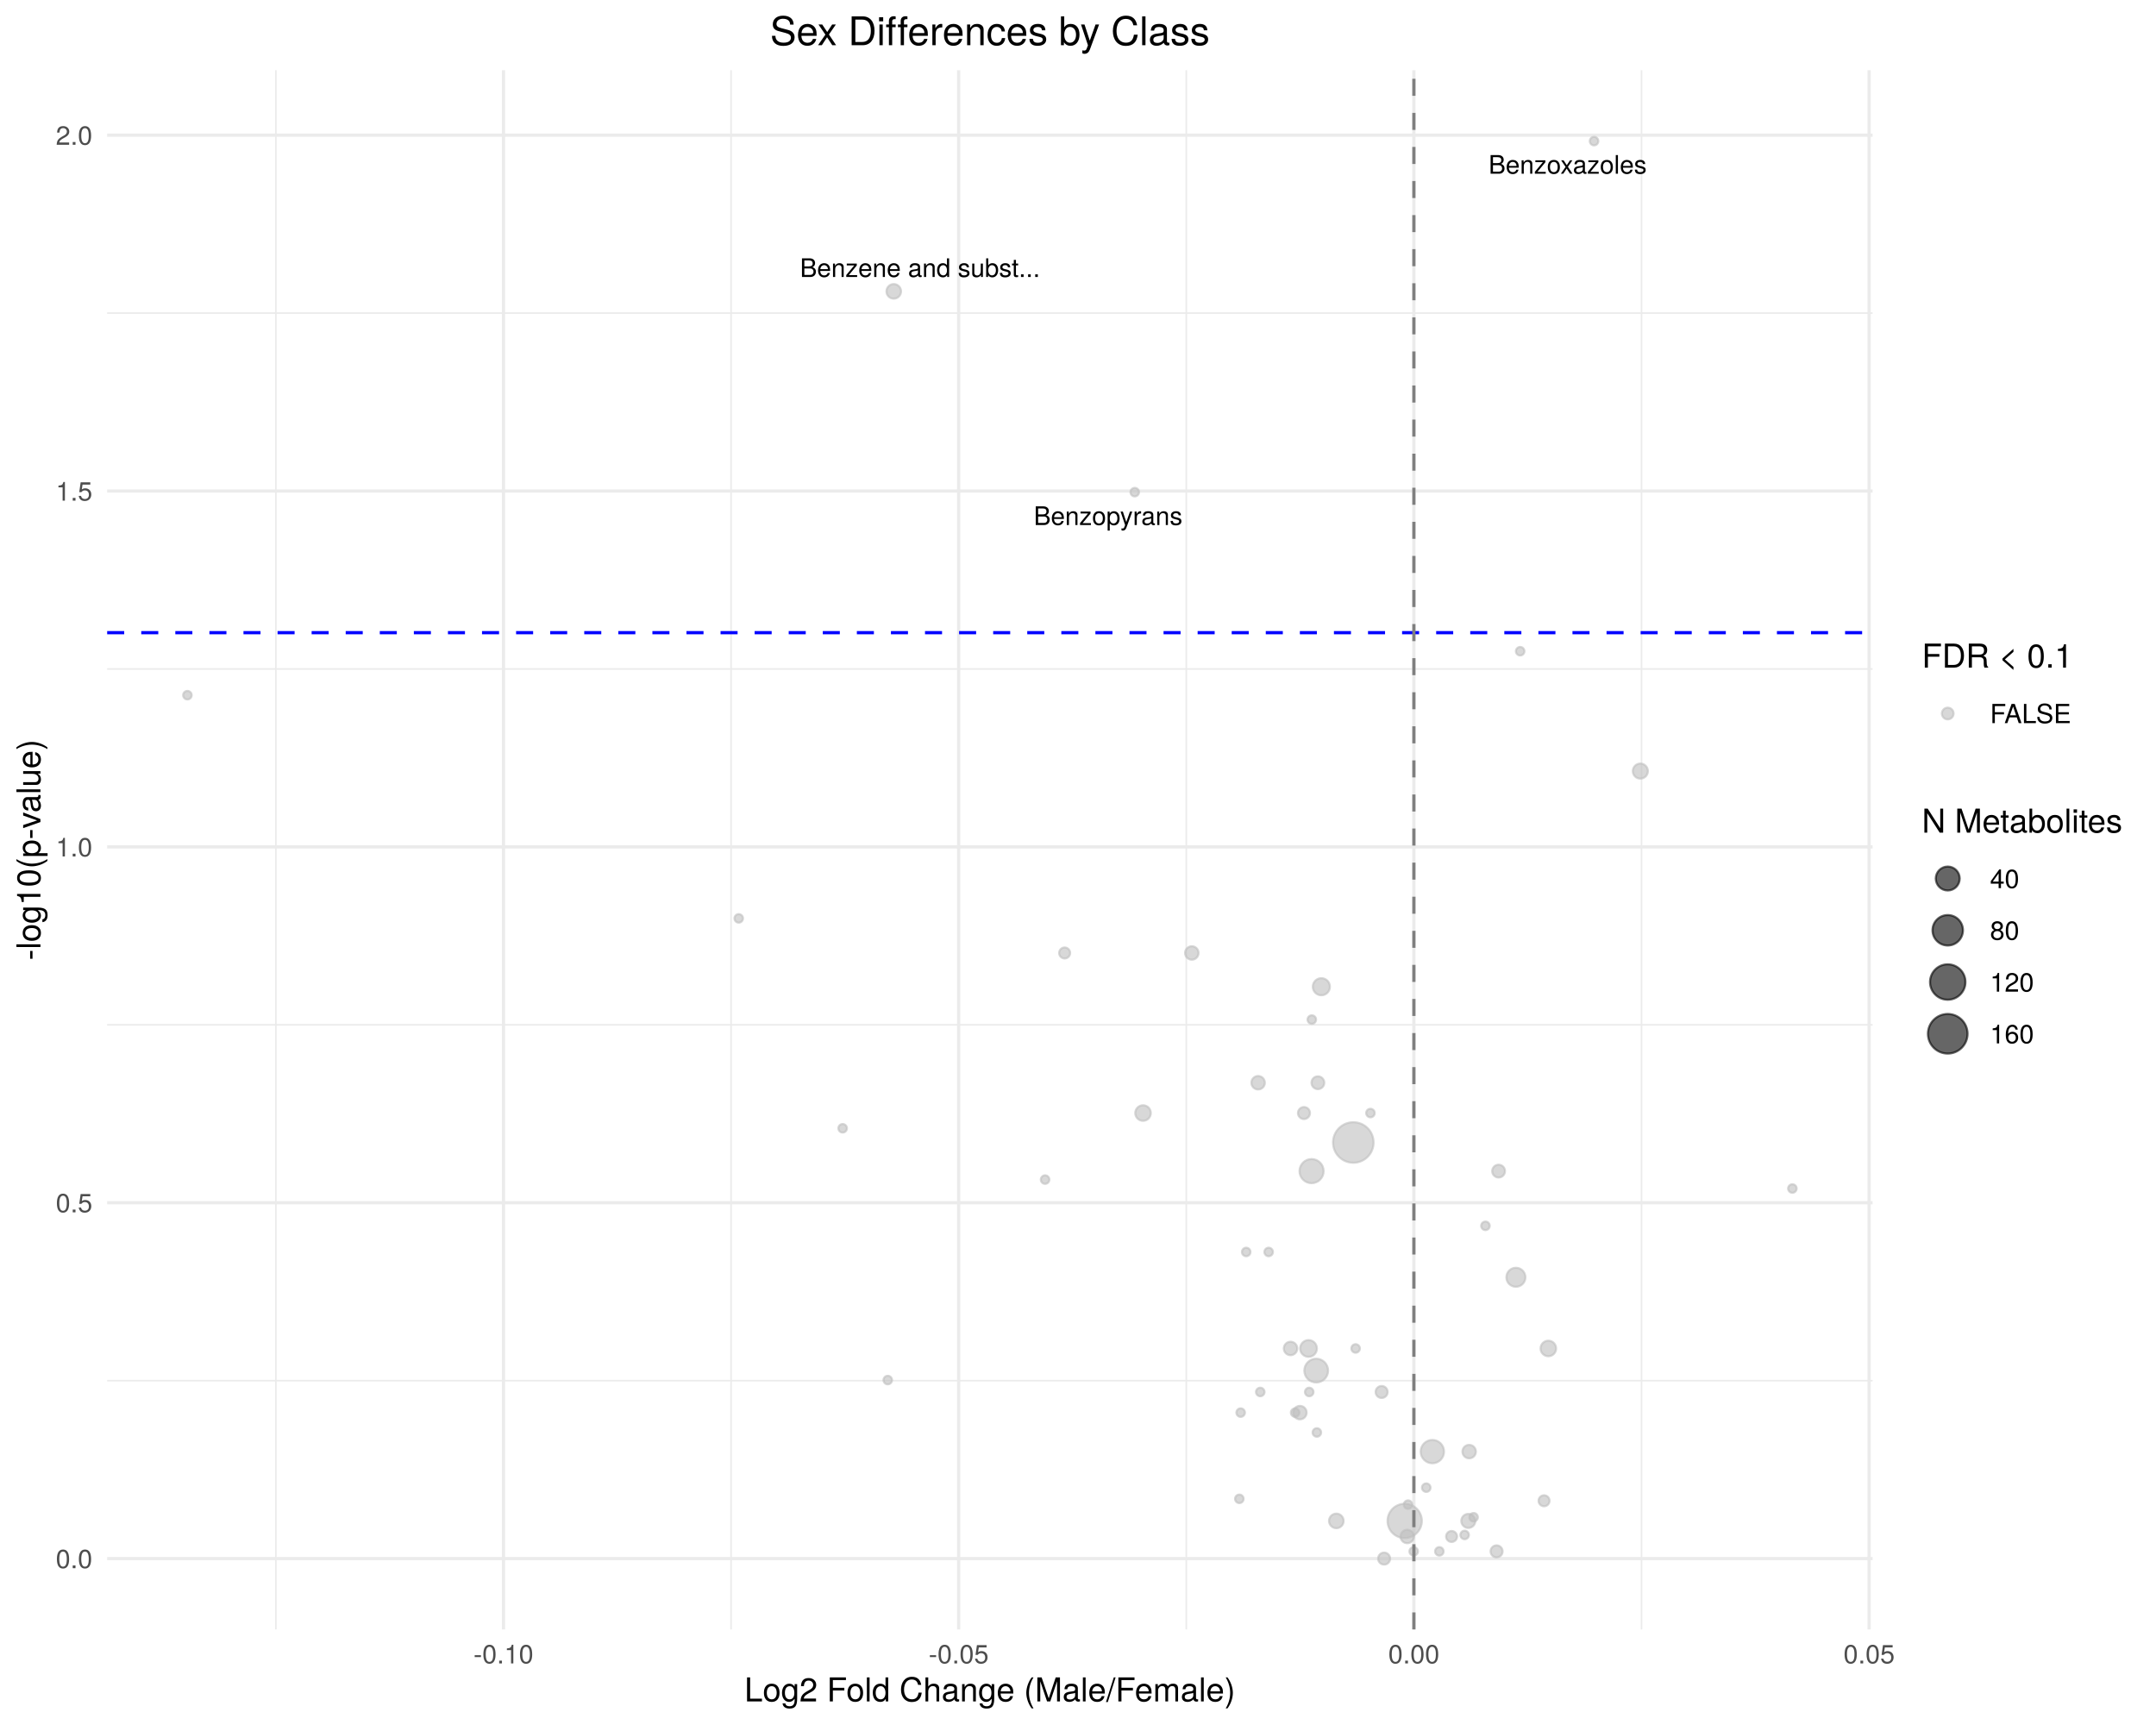
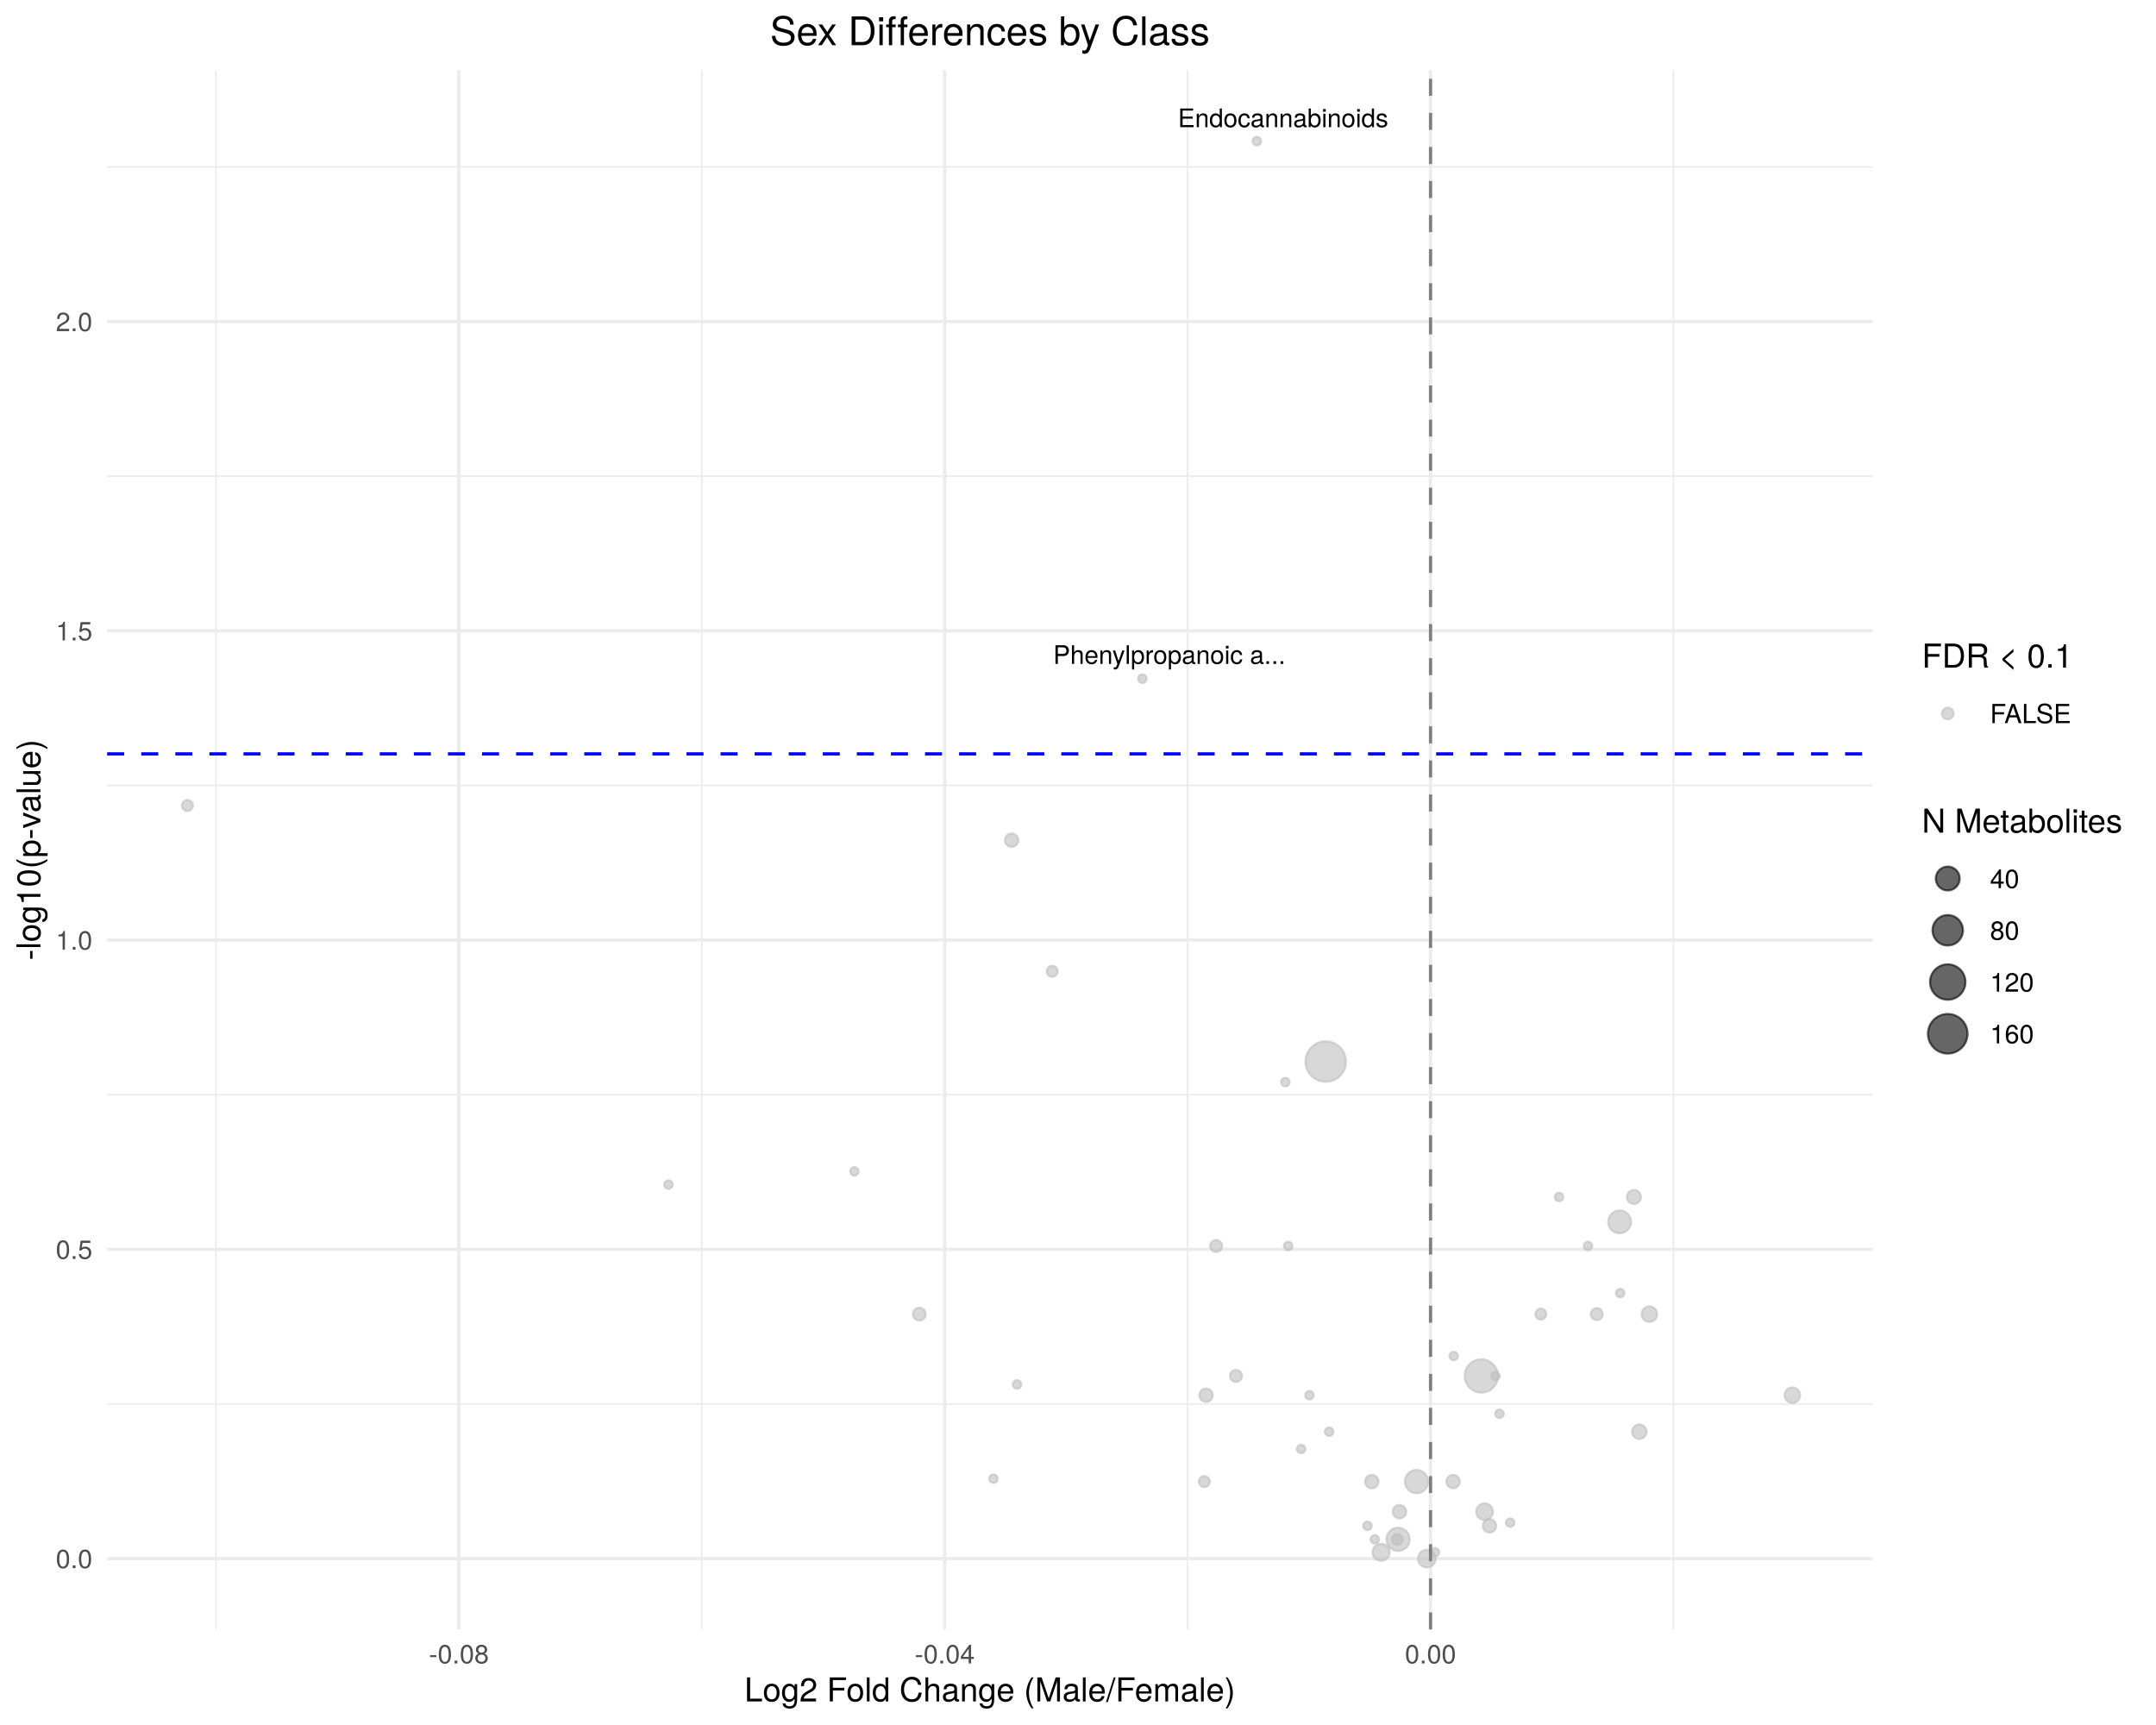
<svg xmlns="http://www.w3.org/2000/svg" class="svglite" width="720.00pt" height="576.00pt" viewBox="0 0 720.00 576.00">
  <defs>
    <style type="text/css">
    .svglite line, .svglite polyline, .svglite polygon, .svglite path, .svglite rect, .svglite circle {
      fill: none;
      stroke: #000000;
      stroke-linecap: round;
      stroke-linejoin: round;
      stroke-miterlimit: 10.00;
    }
    .svglite text {
      white-space: pre;
    }
  </style>
  </defs>
  <rect width="100%" height="100%" style="stroke: none; fill: none;" />
  <defs>
    <clipPath id="cpMC4wMHw3MjAuMDB8MC4wMHw1NzYuMDA=">
      <rect x="0.00" y="0.00" width="720.00" height="576.00" />
    </clipPath>
  </defs>
  <g clip-path="url(#cpMC4wMHw3MjAuMDB8MC4wMHw1NzYuMDA=)">
</g>
  <defs>
    <clipPath id="cpMzUuNzl8NjI1LjM3fDIzLjQ1fDU0NC4wOQ==">
      <rect x="35.79" y="23.45" width="589.57" height="520.64" />
    </clipPath>
  </defs>
  <g clip-path="url(#cpMzUuNzl8NjI1LjM3fDIzLjQ1fDU0NC4wOQ==)">
-     <polyline points="35.79,461.02 625.37,461.02 " style="stroke-width: 0.53; stroke: #EBEBEB; stroke-linecap: butt;" />
-     <polyline points="35.79,342.20 625.37,342.20 " style="stroke-width: 0.53; stroke: #EBEBEB; stroke-linecap: butt;" />
-     <polyline points="35.79,223.37 625.37,223.37 " style="stroke-width: 0.53; stroke: #EBEBEB; stroke-linecap: butt;" />
-     <polyline points="35.79,104.55 625.37,104.55 " style="stroke-width: 0.53; stroke: #EBEBEB; stroke-linecap: butt;" />
-     <polyline points="92.13,544.09 92.13,23.45 " style="stroke-width: 0.53; stroke: #EBEBEB; stroke-linecap: butt;" />
-     <polyline points="244.14,544.09 244.14,23.45 " style="stroke-width: 0.53; stroke: #EBEBEB; stroke-linecap: butt;" />
-     <polyline points="396.16,544.09 396.16,23.45 " style="stroke-width: 0.53; stroke: #EBEBEB; stroke-linecap: butt;" />
-     <polyline points="548.18,544.09 548.18,23.45 " style="stroke-width: 0.53; stroke: #EBEBEB; stroke-linecap: butt;" />
+     <polyline points="35.79,468.80 625.37,468.80 " style="stroke-width: 0.53; stroke: #EBEBEB; stroke-linecap: butt;" />
+     <polyline points="35.79,365.53 625.37,365.53 " style="stroke-width: 0.53; stroke: #EBEBEB; stroke-linecap: butt;" />
+     <polyline points="35.79,262.27 625.37,262.27 " style="stroke-width: 0.53; stroke: #EBEBEB; stroke-linecap: butt;" />
+     <polyline points="35.79,159.00 625.37,159.00 " style="stroke-width: 0.53; stroke: #EBEBEB; stroke-linecap: butt;" />
+     <polyline points="35.79,55.74 625.37,55.74 " style="stroke-width: 0.53; stroke: #EBEBEB; stroke-linecap: butt;" />
+     <polyline points="72.13,544.09 72.13,23.45 " style="stroke-width: 0.53; stroke: #EBEBEB; stroke-linecap: butt;" />
+     <polyline points="234.37,544.09 234.37,23.45 " style="stroke-width: 0.53; stroke: #EBEBEB; stroke-linecap: butt;" />
+     <polyline points="396.61,544.09 396.61,23.45 " style="stroke-width: 0.53; stroke: #EBEBEB; stroke-linecap: butt;" />
+     <polyline points="558.85,544.09 558.85,23.45 " style="stroke-width: 0.53; stroke: #EBEBEB; stroke-linecap: butt;" />
    <polyline points="35.79,520.43 625.37,520.43 " style="stroke-width: 1.07; stroke: #EBEBEB; stroke-linecap: butt;" />
-     <polyline points="35.79,401.61 625.37,401.61 " style="stroke-width: 1.07; stroke: #EBEBEB; stroke-linecap: butt;" />
-     <polyline points="35.79,282.79 625.37,282.79 " style="stroke-width: 1.07; stroke: #EBEBEB; stroke-linecap: butt;" />
-     <polyline points="35.79,163.96 625.37,163.96 " style="stroke-width: 1.07; stroke: #EBEBEB; stroke-linecap: butt;" />
-     <polyline points="35.79,45.14 625.37,45.14 " style="stroke-width: 1.07; stroke: #EBEBEB; stroke-linecap: butt;" />
-     <polyline points="168.14,544.09 168.14,23.45 " style="stroke-width: 1.07; stroke: #EBEBEB; stroke-linecap: butt;" />
-     <polyline points="320.15,544.09 320.15,23.45 " style="stroke-width: 1.07; stroke: #EBEBEB; stroke-linecap: butt;" />
-     <polyline points="472.17,544.09 472.17,23.45 " style="stroke-width: 1.07; stroke: #EBEBEB; stroke-linecap: butt;" />
-     <polyline points="624.19,544.09 624.19,23.45 " style="stroke-width: 1.07; stroke: #EBEBEB; stroke-linecap: butt;" />
-     <circle cx="532.34" cy="47.12" r="1.42" style="stroke-width: 0.71; stroke: #BEBEBE; stroke-opacity: 0.60; fill: #BEBEBE; fill-opacity: 0.60;" />
-     <circle cx="298.47" cy="97.29" r="2.43" style="stroke-width: 0.71; stroke: #BEBEBE; stroke-opacity: 0.60; fill: #BEBEBE; fill-opacity: 0.60;" />
-     <circle cx="378.95" cy="164.33" r="1.42" style="stroke-width: 0.71; stroke: #BEBEBE; stroke-opacity: 0.60; fill: #BEBEBE; fill-opacity: 0.60;" />
-     <circle cx="507.66" cy="217.45" r="1.42" style="stroke-width: 0.71; stroke: #BEBEBE; stroke-opacity: 0.60; fill: #BEBEBE; fill-opacity: 0.60;" />
-     <circle cx="62.59" cy="232.13" r="1.42" style="stroke-width: 0.71; stroke: #BEBEBE; stroke-opacity: 0.60; fill: #BEBEBE; fill-opacity: 0.60;" />
-     <circle cx="547.80" cy="257.48" r="2.51" style="stroke-width: 0.71; stroke: #BEBEBE; stroke-opacity: 0.60; fill: #BEBEBE; fill-opacity: 0.60;" />
-     <circle cx="246.70" cy="306.66" r="1.42" style="stroke-width: 0.71; stroke: #BEBEBE; stroke-opacity: 0.60; fill: #BEBEBE; fill-opacity: 0.60;" />
-     <circle cx="398.01" cy="318.21" r="2.24" style="stroke-width: 0.71; stroke: #BEBEBE; stroke-opacity: 0.60; fill: #BEBEBE; fill-opacity: 0.60;" />
-     <circle cx="355.54" cy="318.21" r="1.83" style="stroke-width: 0.71; stroke: #BEBEBE; stroke-opacity: 0.60; fill: #BEBEBE; fill-opacity: 0.60;" />
-     <circle cx="441.27" cy="329.48" r="2.85" style="stroke-width: 0.71; stroke: #BEBEBE; stroke-opacity: 0.60; fill: #BEBEBE; fill-opacity: 0.60;" />
-     <circle cx="438.08" cy="340.45" r="1.42" style="stroke-width: 0.71; stroke: #BEBEBE; stroke-opacity: 0.60; fill: #BEBEBE; fill-opacity: 0.60;" />
-     <circle cx="420.15" cy="361.54" r="2.24" style="stroke-width: 0.71; stroke: #BEBEBE; stroke-opacity: 0.60; fill: #BEBEBE; fill-opacity: 0.60;" />
-     <circle cx="440.11" cy="361.54" r="2.13" style="stroke-width: 0.71; stroke: #BEBEBE; stroke-opacity: 0.60; fill: #BEBEBE; fill-opacity: 0.60;" />
-     <circle cx="457.66" cy="371.66" r="1.42" style="stroke-width: 0.71; stroke: #BEBEBE; stroke-opacity: 0.60; fill: #BEBEBE; fill-opacity: 0.60;" />
-     <circle cx="381.72" cy="371.66" r="2.59" style="stroke-width: 0.71; stroke: #BEBEBE; stroke-opacity: 0.60; fill: #BEBEBE; fill-opacity: 0.60;" />
-     <circle cx="435.46" cy="371.66" r="2.00" style="stroke-width: 0.71; stroke: #BEBEBE; stroke-opacity: 0.60; fill: #BEBEBE; fill-opacity: 0.60;" />
-     <circle cx="281.41" cy="376.75" r="1.42" style="stroke-width: 0.71; stroke: #BEBEBE; stroke-opacity: 0.60; fill: #BEBEBE; fill-opacity: 0.60;" />
-     <circle cx="451.94" cy="381.49" r="6.76" style="stroke-width: 0.71; stroke: #BEBEBE; stroke-opacity: 0.60; fill: #BEBEBE; fill-opacity: 0.60;" />
-     <circle cx="438.00" cy="391.05" r="4.02" style="stroke-width: 0.71; stroke: #BEBEBE; stroke-opacity: 0.60; fill: #BEBEBE; fill-opacity: 0.60;" />
-     <circle cx="500.46" cy="391.05" r="2.13" style="stroke-width: 0.71; stroke: #BEBEBE; stroke-opacity: 0.60; fill: #BEBEBE; fill-opacity: 0.60;" />
-     <circle cx="349.01" cy="393.88" r="1.42" style="stroke-width: 0.71; stroke: #BEBEBE; stroke-opacity: 0.60; fill: #BEBEBE; fill-opacity: 0.60;" />
-     <circle cx="598.57" cy="396.86" r="1.42" style="stroke-width: 0.71; stroke: #BEBEBE; stroke-opacity: 0.60; fill: #BEBEBE; fill-opacity: 0.60;" />
-     <circle cx="496.07" cy="409.32" r="1.42" style="stroke-width: 0.71; stroke: #BEBEBE; stroke-opacity: 0.60; fill: #BEBEBE; fill-opacity: 0.60;" />
-     <circle cx="416.17" cy="418.05" r="1.42" style="stroke-width: 0.71; stroke: #BEBEBE; stroke-opacity: 0.60; fill: #BEBEBE; fill-opacity: 0.60;" />
-     <circle cx="423.67" cy="418.05" r="1.42" style="stroke-width: 0.71; stroke: #BEBEBE; stroke-opacity: 0.60; fill: #BEBEBE; fill-opacity: 0.60;" />
-     <circle cx="506.24" cy="426.50" r="3.17" style="stroke-width: 0.71; stroke: #BEBEBE; stroke-opacity: 0.60; fill: #BEBEBE; fill-opacity: 0.60;" />
-     <circle cx="430.98" cy="450.27" r="2.24" style="stroke-width: 0.71; stroke: #BEBEBE; stroke-opacity: 0.60; fill: #BEBEBE; fill-opacity: 0.60;" />
-     <circle cx="436.99" cy="450.27" r="2.79" style="stroke-width: 0.71; stroke: #BEBEBE; stroke-opacity: 0.60; fill: #BEBEBE; fill-opacity: 0.60;" />
-     <circle cx="517.07" cy="450.27" r="2.59" style="stroke-width: 0.71; stroke: #BEBEBE; stroke-opacity: 0.60; fill: #BEBEBE; fill-opacity: 0.60;" />
-     <circle cx="452.71" cy="450.27" r="1.42" style="stroke-width: 0.71; stroke: #BEBEBE; stroke-opacity: 0.60; fill: #BEBEBE; fill-opacity: 0.60;" />
-     <circle cx="439.55" cy="457.66" r="3.96" style="stroke-width: 0.71; stroke: #BEBEBE; stroke-opacity: 0.60; fill: #BEBEBE; fill-opacity: 0.60;" />
-     <circle cx="296.47" cy="460.82" r="1.42" style="stroke-width: 0.71; stroke: #BEBEBE; stroke-opacity: 0.60; fill: #BEBEBE; fill-opacity: 0.60;" />
-     <circle cx="461.40" cy="464.80" r="2.00" style="stroke-width: 0.71; stroke: #BEBEBE; stroke-opacity: 0.60; fill: #BEBEBE; fill-opacity: 0.60;" />
-     <circle cx="437.22" cy="464.80" r="1.42" style="stroke-width: 0.71; stroke: #BEBEBE; stroke-opacity: 0.60; fill: #BEBEBE; fill-opacity: 0.60;" />
-     <circle cx="420.87" cy="464.80" r="1.42" style="stroke-width: 0.71; stroke: #BEBEBE; stroke-opacity: 0.60; fill: #BEBEBE; fill-opacity: 0.60;" />
-     <circle cx="432.51" cy="471.69" r="1.42" style="stroke-width: 0.71; stroke: #BEBEBE; stroke-opacity: 0.60; fill: #BEBEBE; fill-opacity: 0.60;" />
-     <circle cx="434.11" cy="471.69" r="2.24" style="stroke-width: 0.71; stroke: #BEBEBE; stroke-opacity: 0.60; fill: #BEBEBE; fill-opacity: 0.60;" />
-     <circle cx="414.32" cy="471.69" r="1.42" style="stroke-width: 0.71; stroke: #BEBEBE; stroke-opacity: 0.60; fill: #BEBEBE; fill-opacity: 0.60;" />
-     <circle cx="439.77" cy="478.32" r="1.42" style="stroke-width: 0.71; stroke: #BEBEBE; stroke-opacity: 0.60; fill: #BEBEBE; fill-opacity: 0.60;" />
-     <circle cx="490.63" cy="484.71" r="2.24" style="stroke-width: 0.71; stroke: #BEBEBE; stroke-opacity: 0.60; fill: #BEBEBE; fill-opacity: 0.60;" />
-     <circle cx="478.34" cy="484.71" r="3.89" style="stroke-width: 0.71; stroke: #BEBEBE; stroke-opacity: 0.60; fill: #BEBEBE; fill-opacity: 0.60;" />
-     <circle cx="476.30" cy="496.75" r="1.42" style="stroke-width: 0.71; stroke: #BEBEBE; stroke-opacity: 0.60; fill: #BEBEBE; fill-opacity: 0.60;" />
-     <circle cx="413.88" cy="500.48" r="1.42" style="stroke-width: 0.71; stroke: #BEBEBE; stroke-opacity: 0.60; fill: #BEBEBE; fill-opacity: 0.60;" />
-     <circle cx="515.64" cy="501.13" r="1.83" style="stroke-width: 0.71; stroke: #BEBEBE; stroke-opacity: 0.60; fill: #BEBEBE; fill-opacity: 0.60;" />
-     <circle cx="470.22" cy="502.42" r="1.42" style="stroke-width: 0.71; stroke: #BEBEBE; stroke-opacity: 0.60; fill: #BEBEBE; fill-opacity: 0.60;" />
-     <circle cx="492.11" cy="506.63" r="1.42" style="stroke-width: 0.71; stroke: #BEBEBE; stroke-opacity: 0.60; fill: #BEBEBE; fill-opacity: 0.60;" />
-     <circle cx="469.10" cy="507.85" r="5.72" style="stroke-width: 0.71; stroke: #BEBEBE; stroke-opacity: 0.60; fill: #BEBEBE; fill-opacity: 0.60;" />
-     <circle cx="490.35" cy="507.85" r="2.34" style="stroke-width: 0.71; stroke: #BEBEBE; stroke-opacity: 0.60; fill: #BEBEBE; fill-opacity: 0.60;" />
-     <circle cx="446.27" cy="507.85" r="2.43" style="stroke-width: 0.71; stroke: #BEBEBE; stroke-opacity: 0.60; fill: #BEBEBE; fill-opacity: 0.60;" />
-     <circle cx="489.12" cy="512.54" r="1.42" style="stroke-width: 0.71; stroke: #BEBEBE; stroke-opacity: 0.60; fill: #BEBEBE; fill-opacity: 0.60;" />
-     <circle cx="469.95" cy="513.05" r="2.24" style="stroke-width: 0.71; stroke: #BEBEBE; stroke-opacity: 0.60; fill: #BEBEBE; fill-opacity: 0.60;" />
-     <circle cx="484.76" cy="513.05" r="1.83" style="stroke-width: 0.71; stroke: #BEBEBE; stroke-opacity: 0.60; fill: #BEBEBE; fill-opacity: 0.60;" />
-     <circle cx="472.11" cy="518.02" r="1.42" style="stroke-width: 0.71; stroke: #BEBEBE; stroke-opacity: 0.60; fill: #BEBEBE; fill-opacity: 0.60;" />
-     <circle cx="480.67" cy="518.02" r="1.42" style="stroke-width: 0.71; stroke: #BEBEBE; stroke-opacity: 0.60; fill: #BEBEBE; fill-opacity: 0.60;" />
-     <circle cx="499.79" cy="518.02" r="2.00" style="stroke-width: 0.71; stroke: #BEBEBE; stroke-opacity: 0.60; fill: #BEBEBE; fill-opacity: 0.60;" />
-     <circle cx="462.23" cy="520.43" r="2.00" style="stroke-width: 0.71; stroke: #BEBEBE; stroke-opacity: 0.60; fill: #BEBEBE; fill-opacity: 0.60;" />
-     <text x="523.52" y="58.01" text-anchor="middle" style="font-size: 8.54px; font-weight: 0; font-family: &quot;TeX Gyre Heros&quot;;" textLength="53.10px" lengthAdjust="spacingAndGlyphs">Benzoxazoles</text>
-     <text x="307.24" y="92.49" text-anchor="middle" style="font-size: 8.54px; font-weight: 0; font-family: &quot;TeX Gyre Heros&quot;;" textLength="80.14px" lengthAdjust="spacingAndGlyphs">Benzene and subst...</text>
-     <text x="370.05" y="175.31" text-anchor="middle" style="font-size: 8.54px; font-weight: 0; font-family: &quot;TeX Gyre Heros&quot;;" textLength="49.79px" lengthAdjust="spacingAndGlyphs">Benzopyrans</text>
-     <line x1="35.79" y1="211.25" x2="625.37" y2="211.25" style="stroke-width: 1.07; stroke: #0000FF; stroke-dasharray: 5.69,5.69; stroke-linecap: butt;" />
-     <line x1="472.17" y1="544.09" x2="472.17" y2="23.45" style="stroke-width: 1.07; stroke: #7F7F7F; stroke-dasharray: 5.69,5.69; stroke-linecap: butt;" />
+     <polyline points="35.79,417.16 625.37,417.16 " style="stroke-width: 1.07; stroke: #EBEBEB; stroke-linecap: butt;" />
+     <polyline points="35.79,313.90 625.37,313.90 " style="stroke-width: 1.07; stroke: #EBEBEB; stroke-linecap: butt;" />
+     <polyline points="35.79,210.64 625.37,210.64 " style="stroke-width: 1.07; stroke: #EBEBEB; stroke-linecap: butt;" />
+     <polyline points="35.79,107.37 625.37,107.37 " style="stroke-width: 1.07; stroke: #EBEBEB; stroke-linecap: butt;" />
+     <polyline points="153.25,544.09 153.25,23.45 " style="stroke-width: 1.07; stroke: #EBEBEB; stroke-linecap: butt;" />
+     <polyline points="315.49,544.09 315.49,23.45 " style="stroke-width: 1.07; stroke: #EBEBEB; stroke-linecap: butt;" />
+     <polyline points="477.73,544.09 477.73,23.45 " style="stroke-width: 1.07; stroke: #EBEBEB; stroke-linecap: butt;" />
+     <circle cx="419.73" cy="47.12" r="1.42" style="stroke-width: 0.71; stroke: #BEBEBE; stroke-opacity: 0.60; fill: #BEBEBE; fill-opacity: 0.60;" />
+     <circle cx="381.51" cy="226.63" r="1.42" style="stroke-width: 0.71; stroke: #BEBEBE; stroke-opacity: 0.60; fill: #BEBEBE; fill-opacity: 0.60;" />
+     <circle cx="62.59" cy="268.98" r="1.83" style="stroke-width: 0.71; stroke: #BEBEBE; stroke-opacity: 0.60; fill: #BEBEBE; fill-opacity: 0.60;" />
+     <circle cx="337.83" cy="280.57" r="2.24" style="stroke-width: 0.71; stroke: #BEBEBE; stroke-opacity: 0.60; fill: #BEBEBE; fill-opacity: 0.60;" />
+     <circle cx="351.38" cy="324.35" r="1.83" style="stroke-width: 0.71; stroke: #BEBEBE; stroke-opacity: 0.60; fill: #BEBEBE; fill-opacity: 0.60;" />
+     <circle cx="442.72" cy="354.48" r="6.76" style="stroke-width: 0.71; stroke: #BEBEBE; stroke-opacity: 0.60; fill: #BEBEBE; fill-opacity: 0.60;" />
+     <circle cx="429.24" cy="361.34" r="1.42" style="stroke-width: 0.71; stroke: #BEBEBE; stroke-opacity: 0.60; fill: #BEBEBE; fill-opacity: 0.60;" />
+     <circle cx="285.32" cy="391.14" r="1.42" style="stroke-width: 0.71; stroke: #BEBEBE; stroke-opacity: 0.60; fill: #BEBEBE; fill-opacity: 0.60;" />
+     <circle cx="223.24" cy="395.56" r="1.42" style="stroke-width: 0.71; stroke: #BEBEBE; stroke-opacity: 0.60; fill: #BEBEBE; fill-opacity: 0.60;" />
+     <circle cx="545.66" cy="399.69" r="2.34" style="stroke-width: 0.71; stroke: #BEBEBE; stroke-opacity: 0.60; fill: #BEBEBE; fill-opacity: 0.60;" />
+     <circle cx="520.65" cy="399.69" r="1.42" style="stroke-width: 0.71; stroke: #BEBEBE; stroke-opacity: 0.60; fill: #BEBEBE; fill-opacity: 0.60;" />
+     <circle cx="540.88" cy="407.99" r="3.82" style="stroke-width: 0.71; stroke: #BEBEBE; stroke-opacity: 0.60; fill: #BEBEBE; fill-opacity: 0.60;" />
+     <circle cx="530.31" cy="416.05" r="1.42" style="stroke-width: 0.71; stroke: #BEBEBE; stroke-opacity: 0.60; fill: #BEBEBE; fill-opacity: 0.60;" />
+     <circle cx="406.13" cy="416.05" r="2.00" style="stroke-width: 0.71; stroke: #BEBEBE; stroke-opacity: 0.60; fill: #BEBEBE; fill-opacity: 0.60;" />
+     <circle cx="430.20" cy="416.05" r="1.42" style="stroke-width: 0.71; stroke: #BEBEBE; stroke-opacity: 0.60; fill: #BEBEBE; fill-opacity: 0.60;" />
+     <circle cx="541.07" cy="431.77" r="1.42" style="stroke-width: 0.71; stroke: #BEBEBE; stroke-opacity: 0.60; fill: #BEBEBE; fill-opacity: 0.60;" />
+     <circle cx="514.57" cy="438.80" r="1.83" style="stroke-width: 0.71; stroke: #BEBEBE; stroke-opacity: 0.60; fill: #BEBEBE; fill-opacity: 0.60;" />
+     <circle cx="533.25" cy="438.80" r="2.00" style="stroke-width: 0.71; stroke: #BEBEBE; stroke-opacity: 0.60; fill: #BEBEBE; fill-opacity: 0.60;" />
+     <circle cx="307.00" cy="438.80" r="2.13" style="stroke-width: 0.71; stroke: #BEBEBE; stroke-opacity: 0.60; fill: #BEBEBE; fill-opacity: 0.60;" />
+     <circle cx="550.81" cy="438.80" r="2.59" style="stroke-width: 0.71; stroke: #BEBEBE; stroke-opacity: 0.60; fill: #BEBEBE; fill-opacity: 0.60;" />
+     <circle cx="485.45" cy="452.80" r="1.42" style="stroke-width: 0.71; stroke: #BEBEBE; stroke-opacity: 0.60; fill: #BEBEBE; fill-opacity: 0.60;" />
+     <circle cx="494.69" cy="459.45" r="5.56" style="stroke-width: 0.71; stroke: #BEBEBE; stroke-opacity: 0.60; fill: #BEBEBE; fill-opacity: 0.60;" />
+     <circle cx="499.42" cy="459.45" r="1.42" style="stroke-width: 0.71; stroke: #BEBEBE; stroke-opacity: 0.60; fill: #BEBEBE; fill-opacity: 0.60;" />
+     <circle cx="412.74" cy="459.45" r="2.00" style="stroke-width: 0.71; stroke: #BEBEBE; stroke-opacity: 0.60; fill: #BEBEBE; fill-opacity: 0.60;" />
+     <circle cx="339.63" cy="462.27" r="1.42" style="stroke-width: 0.71; stroke: #BEBEBE; stroke-opacity: 0.60; fill: #BEBEBE; fill-opacity: 0.60;" />
+     <circle cx="402.78" cy="465.88" r="2.24" style="stroke-width: 0.71; stroke: #BEBEBE; stroke-opacity: 0.60; fill: #BEBEBE; fill-opacity: 0.60;" />
+     <circle cx="598.57" cy="465.88" r="2.59" style="stroke-width: 0.71; stroke: #BEBEBE; stroke-opacity: 0.60; fill: #BEBEBE; fill-opacity: 0.60;" />
+     <circle cx="437.29" cy="465.88" r="1.42" style="stroke-width: 0.71; stroke: #BEBEBE; stroke-opacity: 0.60; fill: #BEBEBE; fill-opacity: 0.60;" />
+     <circle cx="500.76" cy="472.09" r="1.42" style="stroke-width: 0.71; stroke: #BEBEBE; stroke-opacity: 0.60; fill: #BEBEBE; fill-opacity: 0.60;" />
+     <circle cx="443.86" cy="478.07" r="1.42" style="stroke-width: 0.71; stroke: #BEBEBE; stroke-opacity: 0.60; fill: #BEBEBE; fill-opacity: 0.60;" />
+     <circle cx="547.44" cy="478.07" r="2.43" style="stroke-width: 0.71; stroke: #BEBEBE; stroke-opacity: 0.60; fill: #BEBEBE; fill-opacity: 0.60;" />
+     <circle cx="434.51" cy="483.84" r="1.42" style="stroke-width: 0.71; stroke: #BEBEBE; stroke-opacity: 0.60; fill: #BEBEBE; fill-opacity: 0.60;" />
+     <circle cx="331.77" cy="493.74" r="1.42" style="stroke-width: 0.71; stroke: #BEBEBE; stroke-opacity: 0.60; fill: #BEBEBE; fill-opacity: 0.60;" />
+     <circle cx="485.28" cy="494.72" r="2.24" style="stroke-width: 0.71; stroke: #BEBEBE; stroke-opacity: 0.60; fill: #BEBEBE; fill-opacity: 0.60;" />
+     <circle cx="402.20" cy="494.72" r="1.83" style="stroke-width: 0.71; stroke: #BEBEBE; stroke-opacity: 0.60; fill: #BEBEBE; fill-opacity: 0.60;" />
+     <circle cx="473.06" cy="494.72" r="3.89" style="stroke-width: 0.71; stroke: #BEBEBE; stroke-opacity: 0.60; fill: #BEBEBE; fill-opacity: 0.60;" />
+     <circle cx="458.12" cy="494.72" r="2.24" style="stroke-width: 0.71; stroke: #BEBEBE; stroke-opacity: 0.60; fill: #BEBEBE; fill-opacity: 0.60;" />
+     <circle cx="467.37" cy="504.77" r="2.24" style="stroke-width: 0.71; stroke: #BEBEBE; stroke-opacity: 0.60; fill: #BEBEBE; fill-opacity: 0.60;" />
+     <circle cx="495.80" cy="504.77" r="2.79" style="stroke-width: 0.71; stroke: #BEBEBE; stroke-opacity: 0.60; fill: #BEBEBE; fill-opacity: 0.60;" />
+     <circle cx="504.32" cy="508.43" r="1.42" style="stroke-width: 0.71; stroke: #BEBEBE; stroke-opacity: 0.60; fill: #BEBEBE; fill-opacity: 0.60;" />
+     <circle cx="497.42" cy="509.49" r="2.24" style="stroke-width: 0.71; stroke: #BEBEBE; stroke-opacity: 0.60; fill: #BEBEBE; fill-opacity: 0.60;" />
+     <circle cx="456.67" cy="509.49" r="1.42" style="stroke-width: 0.71; stroke: #BEBEBE; stroke-opacity: 0.60; fill: #BEBEBE; fill-opacity: 0.60;" />
+     <circle cx="459.11" cy="514.01" r="1.42" style="stroke-width: 0.71; stroke: #BEBEBE; stroke-opacity: 0.60; fill: #BEBEBE; fill-opacity: 0.60;" />
+     <circle cx="466.68" cy="514.01" r="1.83" style="stroke-width: 0.71; stroke: #BEBEBE; stroke-opacity: 0.60; fill: #BEBEBE; fill-opacity: 0.60;" />
+     <circle cx="466.89" cy="514.01" r="3.89" style="stroke-width: 0.71; stroke: #BEBEBE; stroke-opacity: 0.60; fill: #BEBEBE; fill-opacity: 0.60;" />
+     <circle cx="461.22" cy="518.34" r="2.85" style="stroke-width: 0.71; stroke: #BEBEBE; stroke-opacity: 0.60; fill: #BEBEBE; fill-opacity: 0.60;" />
+     <circle cx="479.21" cy="518.34" r="1.42" style="stroke-width: 0.71; stroke: #BEBEBE; stroke-opacity: 0.60; fill: #BEBEBE; fill-opacity: 0.60;" />
+     <circle cx="476.50" cy="520.43" r="2.96" style="stroke-width: 0.71; stroke: #BEBEBE; stroke-opacity: 0.60; fill: #BEBEBE; fill-opacity: 0.60;" />
+     <text x="428.50" y="42.46" text-anchor="middle" style="font-size: 8.54px; font-weight: 0; font-family: &quot;TeX Gyre Heros&quot;;" textLength="70.19px" lengthAdjust="spacingAndGlyphs">Endocannabinoids</text>
+     <text x="390.49" y="221.69" text-anchor="middle" style="font-size: 8.54px; font-weight: 0; font-family: &quot;TeX Gyre Heros&quot;;" textLength="77.77px" lengthAdjust="spacingAndGlyphs">Phenylpropanoic a...</text>
+     <line x1="35.79" y1="251.73" x2="625.37" y2="251.73" style="stroke-width: 1.07; stroke: #0000FF; stroke-dasharray: 5.69,5.69; stroke-linecap: butt;" />
+     <line x1="477.73" y1="544.09" x2="477.73" y2="23.45" style="stroke-width: 1.07; stroke: #7F7F7F; stroke-dasharray: 5.69,5.69; stroke-linecap: butt;" />
  </g>
  <g clip-path="url(#cpMC4wMHw3MjAuMDB8MC4wMHw1NzYuMDA=)">
    <text x="30.86" y="523.64" text-anchor="end" style="font-size: 8.80px; font-weight: 0;fill: #4D4D4D; font-family: &quot;TeX Gyre Heros&quot;;" textLength="12.23px" lengthAdjust="spacingAndGlyphs">0.0</text>
-     <text x="30.86" y="404.81" text-anchor="end" style="font-size: 8.80px; font-weight: 0;fill: #4D4D4D; font-family: &quot;TeX Gyre Heros&quot;;" textLength="12.23px" lengthAdjust="spacingAndGlyphs">0.5</text>
-     <text x="30.86" y="285.99" text-anchor="end" style="font-size: 8.80px; font-weight: 0;fill: #4D4D4D; font-family: &quot;TeX Gyre Heros&quot;;" textLength="12.23px" lengthAdjust="spacingAndGlyphs">1.0</text>
-     <text x="30.86" y="167.17" text-anchor="end" style="font-size: 8.80px; font-weight: 0;fill: #4D4D4D; font-family: &quot;TeX Gyre Heros&quot;;" textLength="12.23px" lengthAdjust="spacingAndGlyphs">1.5</text>
-     <text x="30.86" y="48.35" text-anchor="end" style="font-size: 8.80px; font-weight: 0;fill: #4D4D4D; font-family: &quot;TeX Gyre Heros&quot;;" textLength="12.23px" lengthAdjust="spacingAndGlyphs">2.0</text>
-     <text x="168.14" y="555.44" text-anchor="middle" style="font-size: 8.80px; font-weight: 0;fill: #4D4D4D; font-family: &quot;TeX Gyre Heros&quot;;" textLength="20.04px" lengthAdjust="spacingAndGlyphs">-0.10</text>
-     <text x="320.15" y="555.44" text-anchor="middle" style="font-size: 8.80px; font-weight: 0;fill: #4D4D4D; font-family: &quot;TeX Gyre Heros&quot;;" textLength="20.04px" lengthAdjust="spacingAndGlyphs">-0.05</text>
-     <text x="472.17" y="555.44" text-anchor="middle" style="font-size: 8.80px; font-weight: 0;fill: #4D4D4D; font-family: &quot;TeX Gyre Heros&quot;;" textLength="17.11px" lengthAdjust="spacingAndGlyphs">0.00</text>
-     <text x="624.19" y="555.44" text-anchor="middle" style="font-size: 8.80px; font-weight: 0;fill: #4D4D4D; font-family: &quot;TeX Gyre Heros&quot;;" textLength="17.11px" lengthAdjust="spacingAndGlyphs">0.05</text>
+     <text x="30.86" y="420.37" text-anchor="end" style="font-size: 8.80px; font-weight: 0;fill: #4D4D4D; font-family: &quot;TeX Gyre Heros&quot;;" textLength="12.23px" lengthAdjust="spacingAndGlyphs">0.5</text>
+     <text x="30.86" y="317.11" text-anchor="end" style="font-size: 8.80px; font-weight: 0;fill: #4D4D4D; font-family: &quot;TeX Gyre Heros&quot;;" textLength="12.23px" lengthAdjust="spacingAndGlyphs">1.0</text>
+     <text x="30.86" y="213.84" text-anchor="end" style="font-size: 8.80px; font-weight: 0;fill: #4D4D4D; font-family: &quot;TeX Gyre Heros&quot;;" textLength="12.23px" lengthAdjust="spacingAndGlyphs">1.5</text>
+     <text x="30.86" y="110.58" text-anchor="end" style="font-size: 8.80px; font-weight: 0;fill: #4D4D4D; font-family: &quot;TeX Gyre Heros&quot;;" textLength="12.23px" lengthAdjust="spacingAndGlyphs">2.0</text>
+     <text x="153.25" y="555.44" text-anchor="middle" style="font-size: 8.80px; font-weight: 0;fill: #4D4D4D; font-family: &quot;TeX Gyre Heros&quot;;" textLength="20.04px" lengthAdjust="spacingAndGlyphs">-0.08</text>
+     <text x="315.49" y="555.44" text-anchor="middle" style="font-size: 8.80px; font-weight: 0;fill: #4D4D4D; font-family: &quot;TeX Gyre Heros&quot;;" textLength="20.04px" lengthAdjust="spacingAndGlyphs">-0.04</text>
+     <text x="477.73" y="555.44" text-anchor="middle" style="font-size: 8.80px; font-weight: 0;fill: #4D4D4D; font-family: &quot;TeX Gyre Heros&quot;;" textLength="17.11px" lengthAdjust="spacingAndGlyphs">0.00</text>
    <text x="330.58" y="568.12" text-anchor="middle" style="font-size: 11.00px; font-weight: 0; font-family: &quot;TeX Gyre Heros&quot;;" textLength="164.40px" lengthAdjust="spacingAndGlyphs">Log2 Fold Change (Male/Female)</text>
    <text transform="translate(13.50,283.77) rotate(-90)" text-anchor="middle" style="font-size: 11.00px; font-weight: 0; font-family: &quot;TeX Gyre Heros&quot;;" textLength="73.94px" lengthAdjust="spacingAndGlyphs">-log10(p-value)</text>
    <text x="641.81" y="222.93" style="font-size: 11.00px; font-weight: 0; font-family: &quot;TeX Gyre Heros&quot;;" textLength="50.43px" lengthAdjust="spacingAndGlyphs">FDR &lt; 0.1</text>
    <circle cx="650.45" cy="238.25" r="1.95" style="stroke-width: 0.71; stroke: #BEBEBE; stroke-opacity: 0.60; fill: #BEBEBE; fill-opacity: 0.60;" />
    <text x="664.57" y="241.46" style="font-size: 8.80px; font-weight: 0; font-family: &quot;TeX Gyre Heros&quot;;" textLength="27.87px" lengthAdjust="spacingAndGlyphs">FALSE</text>
    <text x="641.81" y="278.03" style="font-size: 11.00px; font-weight: 0; font-family: &quot;TeX Gyre Heros&quot;;" textLength="67.23px" lengthAdjust="spacingAndGlyphs">N Metabolites</text>
    <circle cx="650.45" cy="293.35" r="3.99" style="stroke-width: 0.71; stroke: #000000; stroke-opacity: 0.60; fill: #000000; fill-opacity: 0.60;" />
    <circle cx="650.45" cy="310.63" r="5.08" style="stroke-width: 0.71; stroke: #000000; stroke-opacity: 0.60; fill: #000000; fill-opacity: 0.60;" />
    <circle cx="650.45" cy="327.91" r="5.91" style="stroke-width: 0.71; stroke: #000000; stroke-opacity: 0.60; fill: #000000; fill-opacity: 0.60;" />
    <circle cx="650.45" cy="345.19" r="6.61" style="stroke-width: 0.71; stroke: #000000; stroke-opacity: 0.60; fill: #000000; fill-opacity: 0.60;" />
    <text x="664.57" y="296.56" style="font-size: 8.80px; font-weight: 0; font-family: &quot;TeX Gyre Heros&quot;;" textLength="9.78px" lengthAdjust="spacingAndGlyphs">40</text>
    <text x="664.57" y="313.84" style="font-size: 8.80px; font-weight: 0; font-family: &quot;TeX Gyre Heros&quot;;" textLength="9.78px" lengthAdjust="spacingAndGlyphs">80</text>
    <text x="664.57" y="331.12" style="font-size: 8.80px; font-weight: 0; font-family: &quot;TeX Gyre Heros&quot;;" textLength="14.67px" lengthAdjust="spacingAndGlyphs">120</text>
    <text x="664.57" y="348.40" style="font-size: 8.80px; font-weight: 0; font-family: &quot;TeX Gyre Heros&quot;;" textLength="14.67px" lengthAdjust="spacingAndGlyphs">160</text>
    <text x="330.58" y="15.09" text-anchor="middle" style="font-size: 13.20px; font-weight: 0; font-family: &quot;TeX Gyre Heros&quot;;" textLength="147.29px" lengthAdjust="spacingAndGlyphs">Sex Differences by Class</text>
  </g>
</svg>
